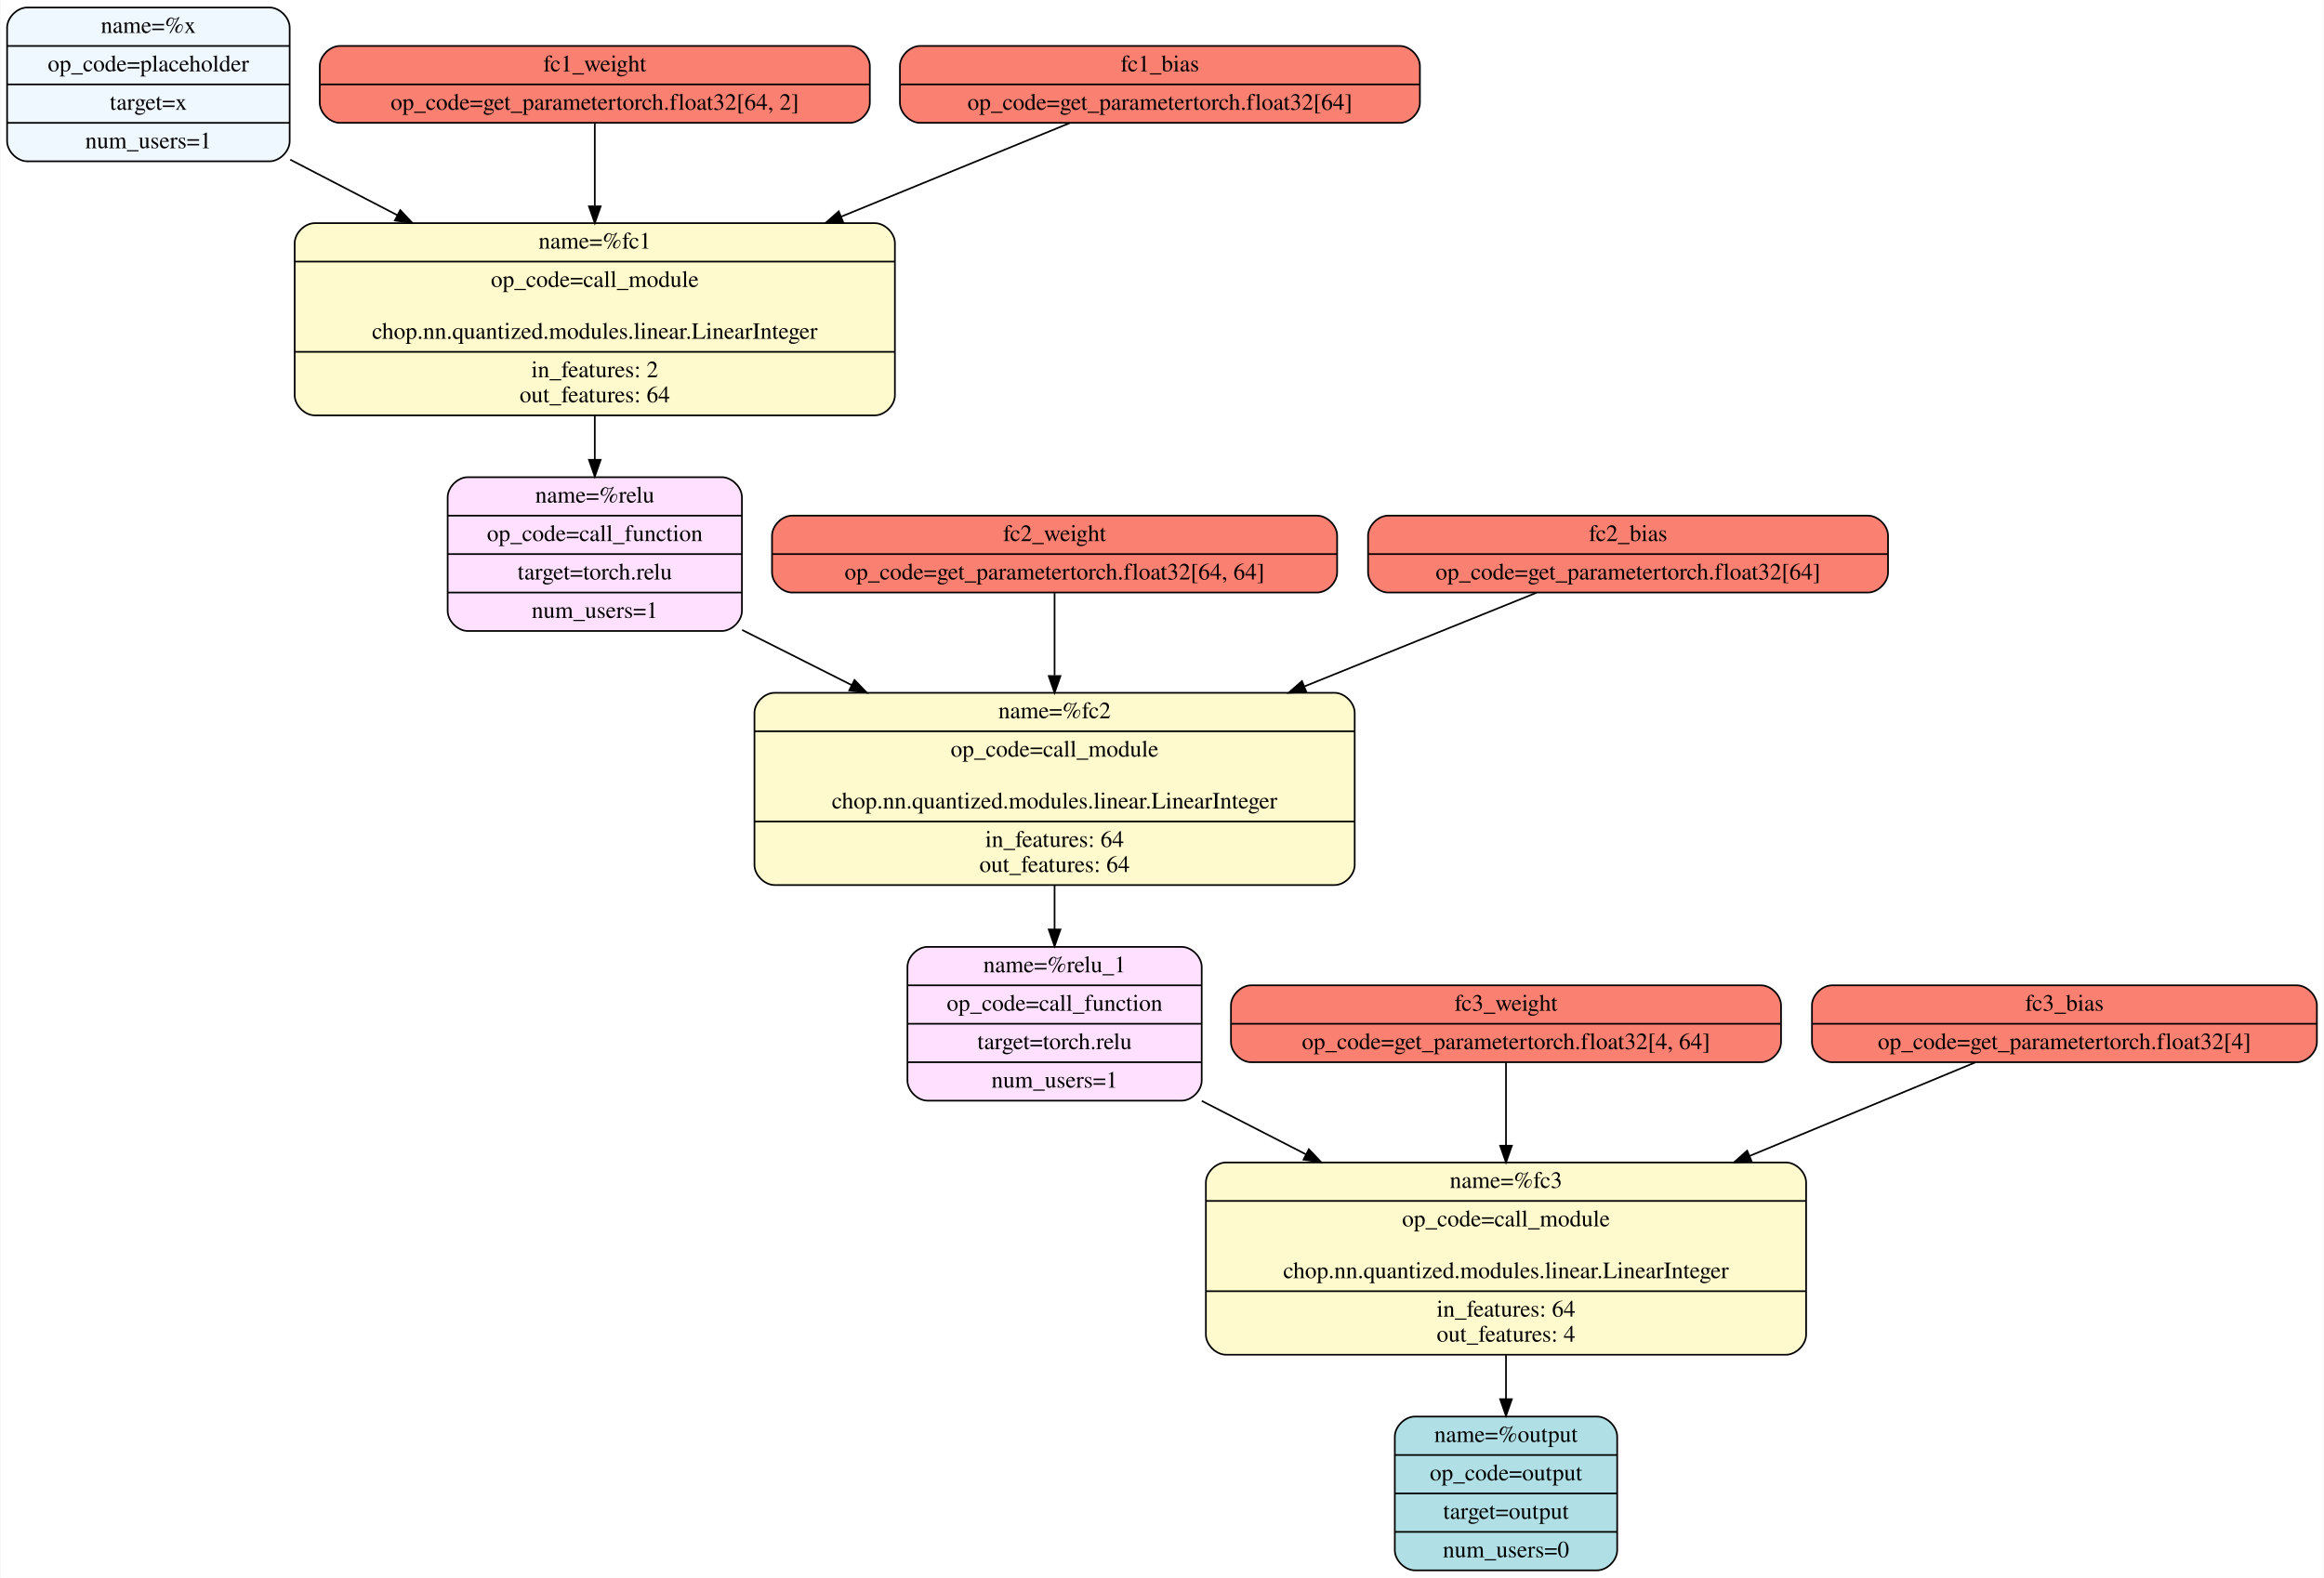
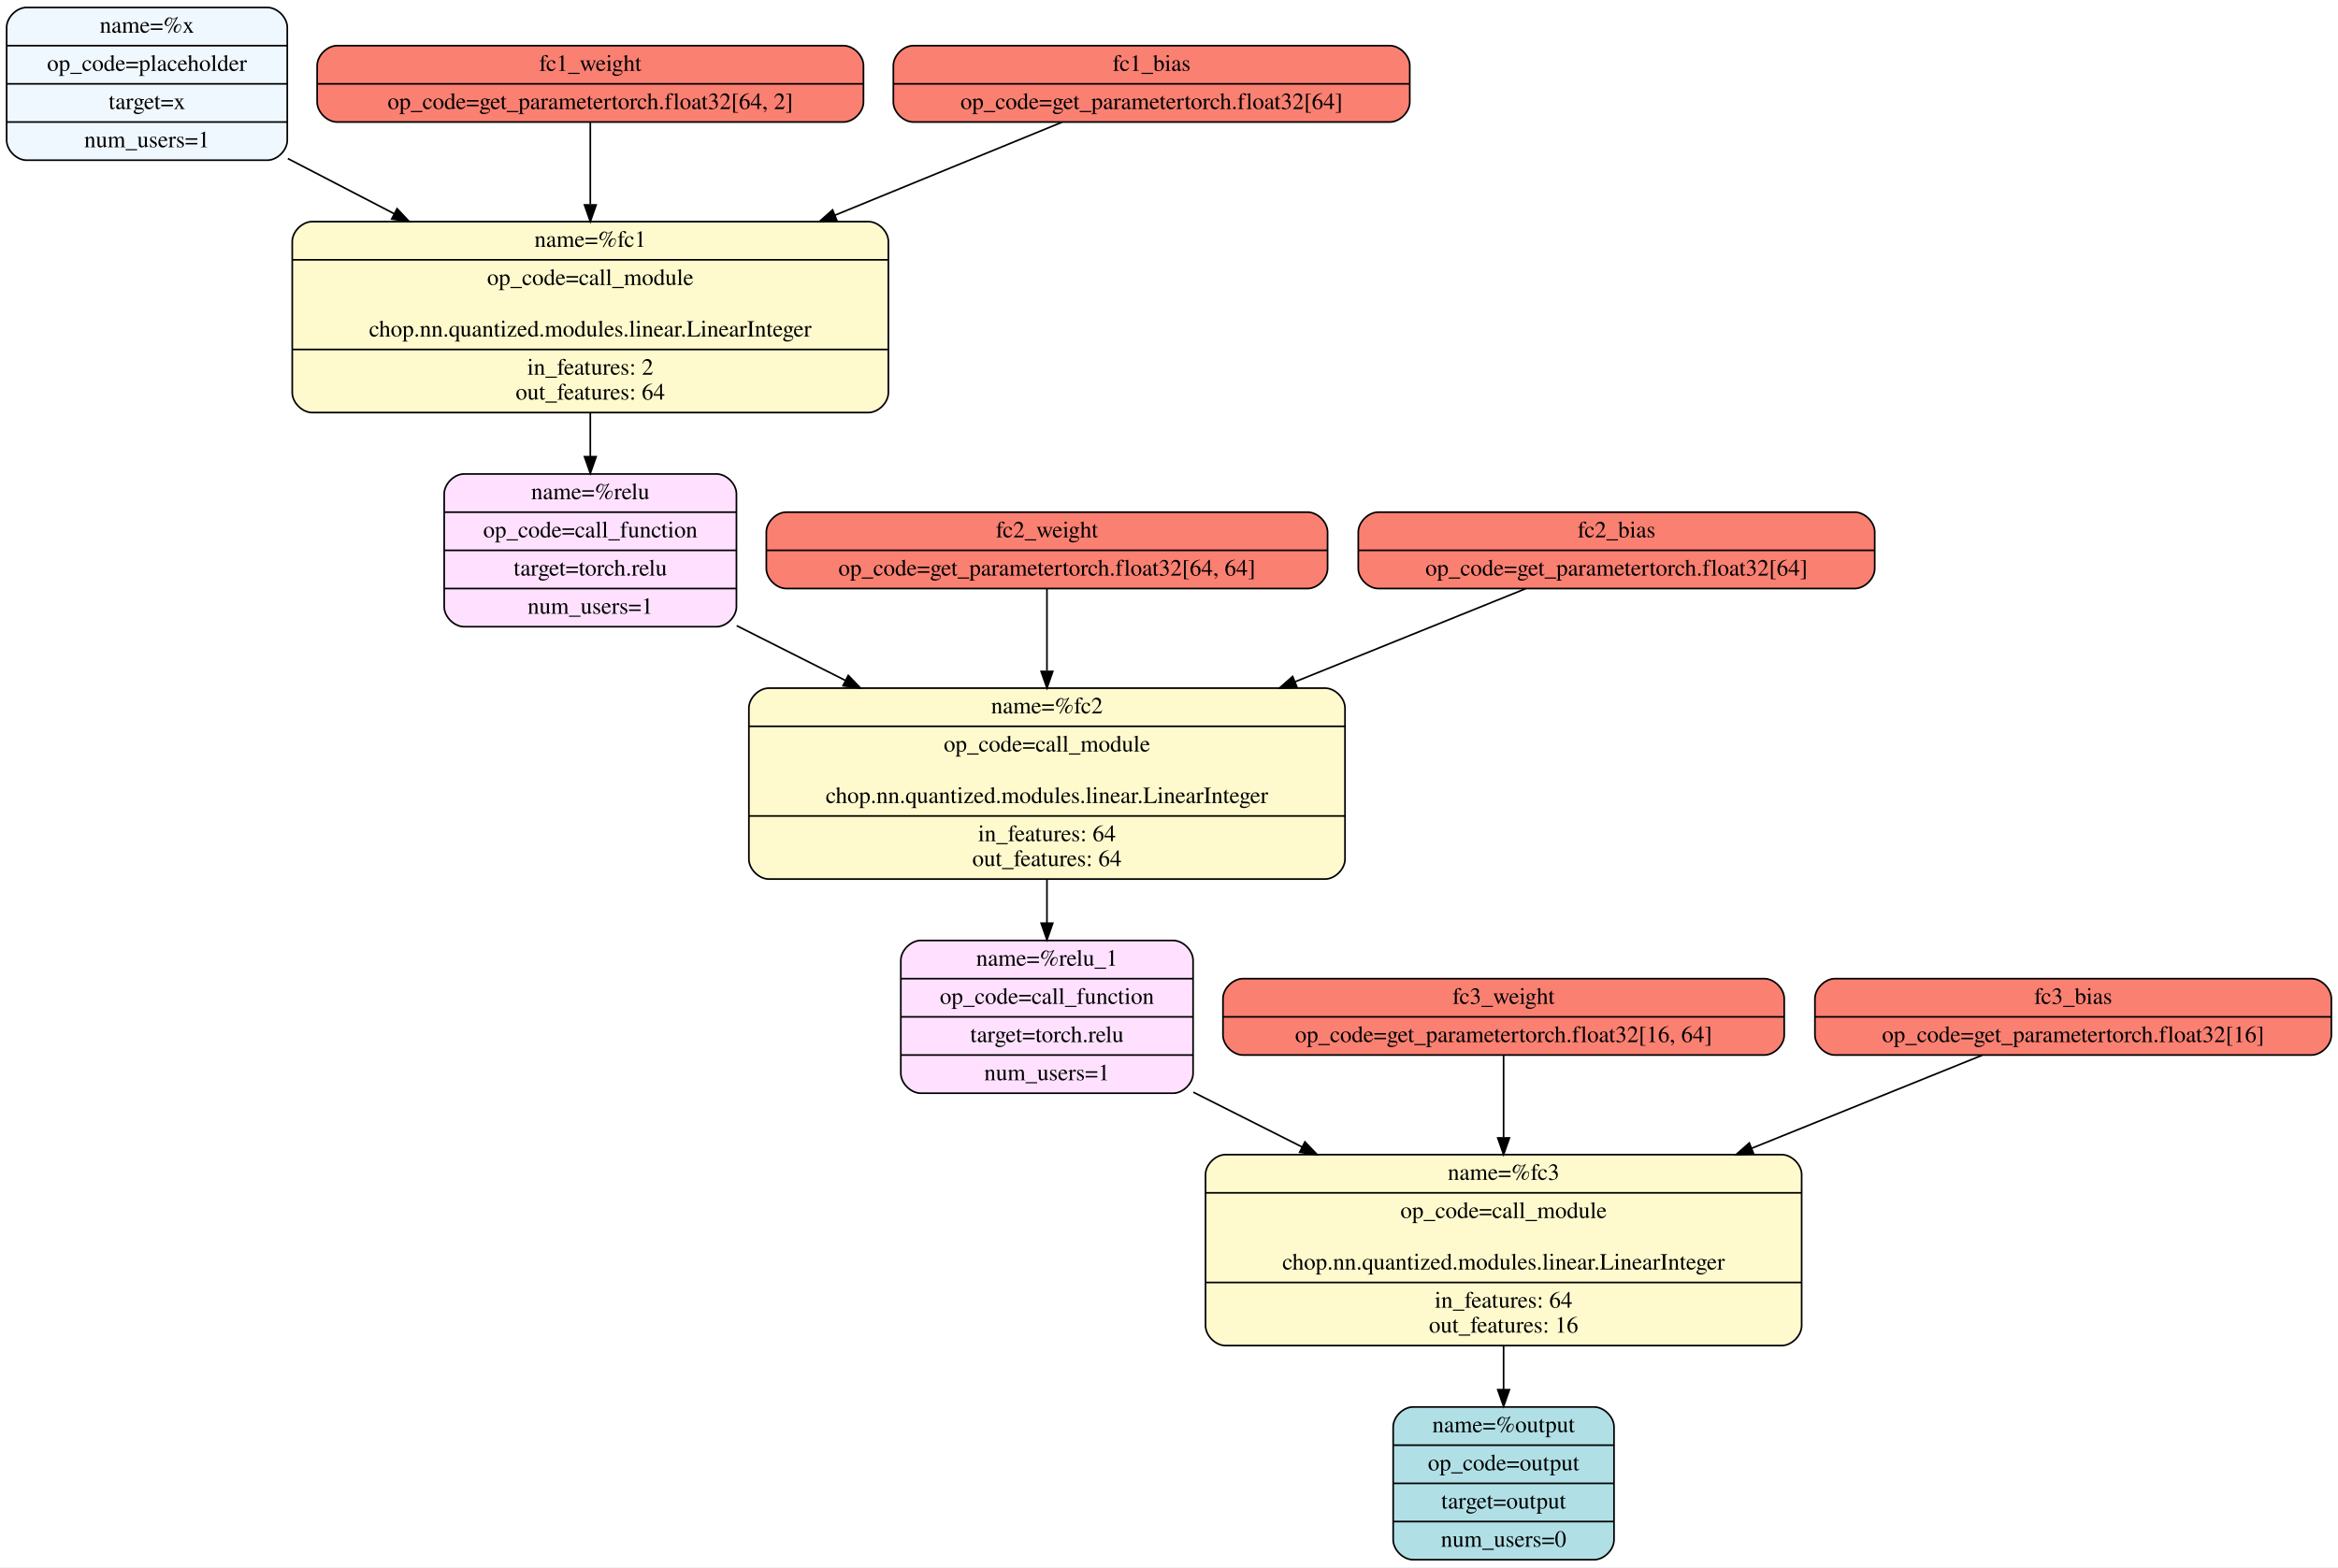
- <svg xmlns="http://www.w3.org/2000/svg" width="1390pt" height="944pt" viewBox="0.00 0.00 1389.50 944.00">
+ <svg xmlns="http://www.w3.org/2000/svg" width="1408pt" height="944pt" viewBox="0.00 0.00 1408.00 944.00">
  <g id="graph0" class="graph" transform="scale(1 1) rotate(0) translate(4 940)">
-     <polygon fill="white" stroke="transparent" points="-4,4 -4,-940 1385.5,-940 1385.5,4 -4,4" />
+     <polygon fill="white" stroke="transparent" points="-4,4 -4,-940 1404,-940 1404,4 -4,4" />
    <g id="node1" class="node">
      <path fill="AliceBlue" stroke="black" d="M12,-843.5C12,-843.5 157,-843.5 157,-843.5 163,-843.5 169,-849.5 169,-855.5 169,-855.5 169,-923.5 169,-923.5 169,-929.5 163,-935.5 157,-935.5 157,-935.5 12,-935.5 12,-935.5 6,-935.5 0,-929.5 0,-923.5 0,-923.5 0,-855.5 0,-855.5 0,-849.5 6,-843.5 12,-843.5" />
      <text text-anchor="middle" x="84.5" y="-920.3" font-family="Times,serif" font-size="14.00" fill="#000000">name=%x</text>
      <polyline fill="none" stroke="black" points="0,-912.5 169,-912.5 " />
      <text text-anchor="middle" x="84.5" y="-897.3" font-family="Times,serif" font-size="14.00" fill="#000000">op_code=placeholder</text>
      <polyline fill="none" stroke="black" points="0,-889.5 169,-889.5 " />
      <text text-anchor="middle" x="84.5" y="-874.3" font-family="Times,serif" font-size="14.00" fill="#000000">target=x</text>
      <polyline fill="none" stroke="black" points="0,-866.5 169,-866.5 " />
      <text text-anchor="middle" x="84.5" y="-851.3" font-family="Times,serif" font-size="14.00" fill="#000000">num_users=1</text>
    </g>
    <g id="node2" class="node">
      <path fill="#fffacd" stroke="black" d="M184,-691.5C184,-691.5 519,-691.5 519,-691.5 525,-691.5 531,-697.5 531,-703.5 531,-703.5 531,-794.5 531,-794.5 531,-800.5 525,-806.5 519,-806.5 519,-806.5 184,-806.5 184,-806.5 178,-806.5 172,-800.5 172,-794.5 172,-794.5 172,-703.5 172,-703.5 172,-697.5 178,-691.5 184,-691.5" />
      <text text-anchor="middle" x="351.5" y="-791.3" font-family="Times,serif" font-size="14.00" fill="#000000">name=%fc1</text>
      <polyline fill="none" stroke="black" points="172,-783.5 531,-783.5 " />
      <text text-anchor="middle" x="351.5" y="-768.3" font-family="Times,serif" font-size="14.00" fill="#000000">op_code=call_module</text>
      <text text-anchor="middle" x="351.5" y="-737.3" font-family="Times,serif" font-size="14.00" fill="#000000">chop.nn.quantized.modules.linear.LinearInteger</text>
      <polyline fill="none" stroke="black" points="172,-729.5 531,-729.5 " />
      <text text-anchor="middle" x="351.5" y="-714.3" font-family="Times,serif" font-size="14.00" fill="#000000">in_features: 2</text>
      <text text-anchor="middle" x="351.5" y="-699.3" font-family="Times,serif" font-size="14.00" fill="#000000">out_features: 64</text>
    </g>
    <g id="edge7" class="edge">
      <path fill="none" stroke="black" d="M169.35,-844.49C189.75,-833.91 211.9,-822.41 233.51,-811.21" />
      <polygon fill="black" stroke="black" points="235.14,-814.3 242.4,-806.59 231.91,-808.09 235.14,-814.3" />
    </g>
    <g id="node5" class="node">
      <path fill="#ffe1ff" stroke="black" d="M275.5,-562.5C275.5,-562.5 427.5,-562.5 427.5,-562.5 433.5,-562.5 439.5,-568.5 439.5,-574.5 439.5,-574.5 439.5,-642.5 439.5,-642.5 439.5,-648.5 433.5,-654.5 427.5,-654.5 427.5,-654.5 275.5,-654.5 275.5,-654.5 269.5,-654.5 263.5,-648.5 263.5,-642.5 263.5,-642.5 263.5,-574.5 263.5,-574.5 263.5,-568.5 269.5,-562.5 275.5,-562.5" />
      <text text-anchor="middle" x="351.5" y="-639.3" font-family="Times,serif" font-size="14.00" fill="#000000">name=%relu</text>
      <polyline fill="none" stroke="black" points="263.5,-631.5 439.5,-631.5 " />
      <text text-anchor="middle" x="351.5" y="-616.3" font-family="Times,serif" font-size="14.00" fill="#000000">op_code=call_function</text>
      <polyline fill="none" stroke="black" points="263.5,-608.5 439.5,-608.5 " />
      <text text-anchor="middle" x="351.5" y="-593.3" font-family="Times,serif" font-size="14.00" fill="#000000">target=torch.relu</text>
      <polyline fill="none" stroke="black" points="263.5,-585.5 439.5,-585.5 " />
      <text text-anchor="middle" x="351.5" y="-570.3" font-family="Times,serif" font-size="14.00" fill="#000000">num_users=1</text>
    </g>
    <g id="edge8" class="edge">
      <path fill="none" stroke="black" d="M351.5,-691.27C351.5,-682.57 351.5,-673.6 351.5,-664.93" />
      <polygon fill="black" stroke="black" points="355,-664.92 351.5,-654.92 348,-664.92 355,-664.92" />
    </g>
    <g id="node3" class="node">
      <path fill="Salmon" stroke="black" d="M199,-866.5C199,-866.5 504,-866.5 504,-866.5 510,-866.5 516,-872.5 516,-878.5 516,-878.5 516,-900.5 516,-900.5 516,-906.5 510,-912.5 504,-912.5 504,-912.5 199,-912.5 199,-912.5 193,-912.5 187,-906.5 187,-900.5 187,-900.5 187,-878.5 187,-878.5 187,-872.5 193,-866.5 199,-866.5" />
      <text text-anchor="middle" x="351.5" y="-897.3" font-family="Times,serif" font-size="14.00" fill="#000000">fc1_weight</text>
      <polyline fill="none" stroke="black" points="187,-889.5 516,-889.5 " />
      <text text-anchor="middle" x="351.5" y="-874.3" font-family="Times,serif" font-size="14.00" fill="#000000">op_code=get_parametertorch.float32[64, 2]</text>
    </g>
    <g id="edge1" class="edge">
      <path fill="none" stroke="black" d="M351.5,-866.25C351.5,-852.76 351.5,-834.77 351.5,-816.98" />
      <polygon fill="black" stroke="black" points="355,-816.56 351.5,-806.56 348,-816.56 355,-816.56" />
    </g>
    <g id="node4" class="node">
      <path fill="Salmon" stroke="black" d="M546,-866.5C546,-866.5 833,-866.5 833,-866.5 839,-866.5 845,-872.5 845,-878.5 845,-878.5 845,-900.5 845,-900.5 845,-906.5 839,-912.5 833,-912.5 833,-912.5 546,-912.5 546,-912.5 540,-912.5 534,-906.5 534,-900.5 534,-900.5 534,-878.5 534,-878.5 534,-872.5 540,-866.5 546,-866.5" />
      <text text-anchor="middle" x="689.5" y="-897.3" font-family="Times,serif" font-size="14.00" fill="#000000">fc1_bias</text>
      <polyline fill="none" stroke="black" points="534,-889.5 845,-889.5 " />
      <text text-anchor="middle" x="689.5" y="-874.3" font-family="Times,serif" font-size="14.00" fill="#000000">op_code=get_parametertorch.float32[64]</text>
    </g>
    <g id="edge2" class="edge">
      <path fill="none" stroke="black" d="M635.57,-866.4C598.54,-851.23 547.47,-830.3 498.83,-810.37" />
      <polygon fill="black" stroke="black" points="500.04,-807.08 489.46,-806.53 497.39,-813.56 500.04,-807.08" />
    </g>
    <g id="node6" class="node">
      <path fill="#fffacd" stroke="black" d="M459,-410.5C459,-410.5 794,-410.5 794,-410.5 800,-410.5 806,-416.5 806,-422.5 806,-422.5 806,-513.5 806,-513.5 806,-519.5 800,-525.5 794,-525.5 794,-525.5 459,-525.5 459,-525.5 453,-525.5 447,-519.5 447,-513.5 447,-513.5 447,-422.5 447,-422.5 447,-416.5 453,-410.5 459,-410.5" />
      <text text-anchor="middle" x="626.5" y="-510.3" font-family="Times,serif" font-size="14.00" fill="#000000">name=%fc2</text>
      <polyline fill="none" stroke="black" points="447,-502.5 806,-502.5 " />
      <text text-anchor="middle" x="626.5" y="-487.3" font-family="Times,serif" font-size="14.00" fill="#000000">op_code=call_module</text>
      <text text-anchor="middle" x="626.5" y="-456.3" font-family="Times,serif" font-size="14.00" fill="#000000">chop.nn.quantized.modules.linear.LinearInteger</text>
      <polyline fill="none" stroke="black" points="447,-448.5 806,-448.5 " />
      <text text-anchor="middle" x="626.5" y="-433.3" font-family="Times,serif" font-size="14.00" fill="#000000">in_features: 64</text>
      <text text-anchor="middle" x="626.5" y="-418.3" font-family="Times,serif" font-size="14.00" fill="#000000">out_features: 64</text>
    </g>
    <g id="edge9" class="edge">
      <path fill="none" stroke="black" d="M439.65,-563.11C460.5,-552.61 483.09,-541.23 505.13,-530.13" />
      <polygon fill="black" stroke="black" points="506.84,-533.18 514.2,-525.56 503.69,-526.93 506.84,-533.18" />
    </g>
    <g id="node9" class="node">
      <path fill="#ffe1ff" stroke="black" d="M550.5,-281.5C550.5,-281.5 702.5,-281.5 702.5,-281.5 708.5,-281.5 714.5,-287.5 714.5,-293.5 714.5,-293.5 714.5,-361.5 714.5,-361.5 714.5,-367.5 708.5,-373.5 702.5,-373.5 702.5,-373.5 550.5,-373.5 550.5,-373.5 544.5,-373.5 538.5,-367.5 538.5,-361.5 538.5,-361.5 538.5,-293.5 538.5,-293.5 538.5,-287.5 544.5,-281.5 550.5,-281.5" />
      <text text-anchor="middle" x="626.5" y="-358.3" font-family="Times,serif" font-size="14.00" fill="#000000">name=%relu_1</text>
      <polyline fill="none" stroke="black" points="538.5,-350.5 714.5,-350.5 " />
      <text text-anchor="middle" x="626.5" y="-335.3" font-family="Times,serif" font-size="14.00" fill="#000000">op_code=call_function</text>
      <polyline fill="none" stroke="black" points="538.5,-327.5 714.5,-327.5 " />
      <text text-anchor="middle" x="626.5" y="-312.3" font-family="Times,serif" font-size="14.00" fill="#000000">target=torch.relu</text>
      <polyline fill="none" stroke="black" points="538.5,-304.5 714.5,-304.5 " />
      <text text-anchor="middle" x="626.5" y="-289.3" font-family="Times,serif" font-size="14.00" fill="#000000">num_users=1</text>
    </g>
    <g id="edge10" class="edge">
      <path fill="none" stroke="black" d="M626.5,-410.27C626.5,-401.57 626.5,-392.6 626.5,-383.93" />
      <polygon fill="black" stroke="black" points="630,-383.92 626.5,-373.92 623,-383.92 630,-383.92" />
    </g>
    <g id="node7" class="node">
      <path fill="Salmon" stroke="black" d="M469.5,-585.5C469.5,-585.5 783.5,-585.5 783.5,-585.5 789.5,-585.5 795.5,-591.5 795.5,-597.5 795.5,-597.5 795.5,-619.5 795.5,-619.5 795.5,-625.5 789.5,-631.5 783.5,-631.5 783.5,-631.5 469.5,-631.5 469.5,-631.5 463.5,-631.5 457.5,-625.5 457.5,-619.5 457.5,-619.5 457.5,-597.5 457.5,-597.5 457.5,-591.5 463.5,-585.5 469.5,-585.5" />
      <text text-anchor="middle" x="626.5" y="-616.3" font-family="Times,serif" font-size="14.00" fill="#000000">fc2_weight</text>
      <polyline fill="none" stroke="black" points="457.5,-608.5 795.5,-608.5 " />
      <text text-anchor="middle" x="626.5" y="-593.3" font-family="Times,serif" font-size="14.00" fill="#000000">op_code=get_parametertorch.float32[64, 64]</text>
    </g>
    <g id="edge3" class="edge">
      <path fill="none" stroke="black" d="M626.5,-585.25C626.5,-571.76 626.5,-553.77 626.5,-535.98" />
      <polygon fill="black" stroke="black" points="630,-535.56 626.5,-525.56 623,-535.56 630,-535.56" />
    </g>
    <g id="node8" class="node">
      <path fill="Salmon" stroke="black" d="M826,-585.5C826,-585.5 1113,-585.5 1113,-585.5 1119,-585.5 1125,-591.5 1125,-597.5 1125,-597.5 1125,-619.5 1125,-619.5 1125,-625.5 1119,-631.5 1113,-631.5 1113,-631.5 826,-631.5 826,-631.5 820,-631.5 814,-625.5 814,-619.5 814,-619.5 814,-597.5 814,-597.5 814,-591.5 820,-585.5 826,-585.5" />
      <text text-anchor="middle" x="969.5" y="-616.3" font-family="Times,serif" font-size="14.00" fill="#000000">fc2_bias</text>
      <polyline fill="none" stroke="black" points="814,-608.5 1125,-608.5 " />
      <text text-anchor="middle" x="969.5" y="-593.3" font-family="Times,serif" font-size="14.00" fill="#000000">op_code=get_parametertorch.float32[64]</text>
    </g>
    <g id="edge4" class="edge">
      <path fill="none" stroke="black" d="M914.77,-585.4C877.19,-570.23 825.36,-549.3 776.01,-529.37" />
      <polygon fill="black" stroke="black" points="777.08,-526.03 766.5,-525.53 774.46,-532.52 777.08,-526.03" />
    </g>
    <g id="node10" class="node">
-       <path fill="#fffacd" stroke="black" d="M729,-129.5C729,-129.5 1064,-129.5 1064,-129.5 1070,-129.5 1076,-135.5 1076,-141.5 1076,-141.5 1076,-232.5 1076,-232.5 1076,-238.5 1070,-244.5 1064,-244.5 1064,-244.5 729,-244.5 729,-244.5 723,-244.5 717,-238.5 717,-232.5 717,-232.5 717,-141.5 717,-141.5 717,-135.5 723,-129.5 729,-129.5" />
-       <text text-anchor="middle" x="896.5" y="-229.3" font-family="Times,serif" font-size="14.00" fill="#000000">name=%fc3</text>
-       <polyline fill="none" stroke="black" points="717,-221.5 1076,-221.5 " />
-       <text text-anchor="middle" x="896.5" y="-206.3" font-family="Times,serif" font-size="14.00" fill="#000000">op_code=call_module</text>
-       <text text-anchor="middle" x="896.5" y="-175.3" font-family="Times,serif" font-size="14.00" fill="#000000">chop.nn.quantized.modules.linear.LinearInteger</text>
-       <polyline fill="none" stroke="black" points="717,-167.5 1076,-167.5 " />
-       <text text-anchor="middle" x="896.5" y="-152.3" font-family="Times,serif" font-size="14.00" fill="#000000">in_features: 64</text>
-       <text text-anchor="middle" x="896.5" y="-137.3" font-family="Times,serif" font-size="14.00" fill="#000000">out_features: 4</text>
+       <path fill="#fffacd" stroke="black" d="M734,-129.5C734,-129.5 1069,-129.5 1069,-129.5 1075,-129.5 1081,-135.5 1081,-141.5 1081,-141.5 1081,-232.5 1081,-232.5 1081,-238.5 1075,-244.5 1069,-244.5 1069,-244.5 734,-244.5 734,-244.5 728,-244.5 722,-238.5 722,-232.5 722,-232.5 722,-141.5 722,-141.5 722,-135.5 728,-129.5 734,-129.5" />
+       <text text-anchor="middle" x="901.5" y="-229.3" font-family="Times,serif" font-size="14.00" fill="#000000">name=%fc3</text>
+       <polyline fill="none" stroke="black" points="722,-221.5 1081,-221.5 " />
+       <text text-anchor="middle" x="901.5" y="-206.3" font-family="Times,serif" font-size="14.00" fill="#000000">op_code=call_module</text>
+       <text text-anchor="middle" x="901.5" y="-175.3" font-family="Times,serif" font-size="14.00" fill="#000000">chop.nn.quantized.modules.linear.LinearInteger</text>
+       <polyline fill="none" stroke="black" points="722,-167.5 1081,-167.5 " />
+       <text text-anchor="middle" x="901.5" y="-152.3" font-family="Times,serif" font-size="14.00" fill="#000000">in_features: 64</text>
+       <text text-anchor="middle" x="901.5" y="-137.3" font-family="Times,serif" font-size="14.00" fill="#000000">out_features: 16</text>
    </g>
    <g id="edge11" class="edge">
-       <path fill="none" stroke="black" d="M714.53,-281.34C734.46,-271.12 755.95,-260.1 776.94,-249.33" />
-       <polygon fill="black" stroke="black" points="778.59,-252.42 785.89,-244.74 775.4,-246.19 778.59,-252.42" />
+       <path fill="none" stroke="black" d="M714.65,-282.11C735.5,-271.61 758.09,-260.23 780.13,-249.13" />
+       <polygon fill="black" stroke="black" points="781.84,-252.18 789.2,-244.56 778.69,-245.93 781.84,-252.18" />
    </g>
    <g id="node13" class="node">
-       <path fill="PowderBlue" stroke="black" d="M842,-0.5C842,-0.5 951,-0.5 951,-0.5 957,-0.5 963,-6.5 963,-12.5 963,-12.5 963,-80.5 963,-80.5 963,-86.5 957,-92.5 951,-92.5 951,-92.5 842,-92.5 842,-92.5 836,-92.5 830,-86.5 830,-80.5 830,-80.5 830,-12.5 830,-12.5 830,-6.5 836,-0.5 842,-0.5" />
-       <text text-anchor="middle" x="896.5" y="-77.3" font-family="Times,serif" font-size="14.00" fill="#000000">name=%output</text>
-       <polyline fill="none" stroke="black" points="830,-69.5 963,-69.5 " />
-       <text text-anchor="middle" x="896.5" y="-54.3" font-family="Times,serif" font-size="14.00" fill="#000000">op_code=output</text>
-       <polyline fill="none" stroke="black" points="830,-46.5 963,-46.5 " />
-       <text text-anchor="middle" x="896.5" y="-31.3" font-family="Times,serif" font-size="14.00" fill="#000000">target=output</text>
-       <polyline fill="none" stroke="black" points="830,-23.5 963,-23.5 " />
-       <text text-anchor="middle" x="896.5" y="-8.3" font-family="Times,serif" font-size="14.00" fill="#000000">num_users=0</text>
+       <path fill="PowderBlue" stroke="black" d="M847,-0.5C847,-0.5 956,-0.5 956,-0.5 962,-0.5 968,-6.5 968,-12.5 968,-12.5 968,-80.5 968,-80.5 968,-86.5 962,-92.5 956,-92.5 956,-92.5 847,-92.5 847,-92.5 841,-92.5 835,-86.5 835,-80.5 835,-80.5 835,-12.5 835,-12.5 835,-6.5 841,-0.5 847,-0.5" />
+       <text text-anchor="middle" x="901.5" y="-77.3" font-family="Times,serif" font-size="14.00" fill="#000000">name=%output</text>
+       <polyline fill="none" stroke="black" points="835,-69.5 968,-69.5 " />
+       <text text-anchor="middle" x="901.5" y="-54.3" font-family="Times,serif" font-size="14.00" fill="#000000">op_code=output</text>
+       <polyline fill="none" stroke="black" points="835,-46.5 968,-46.5 " />
+       <text text-anchor="middle" x="901.5" y="-31.3" font-family="Times,serif" font-size="14.00" fill="#000000">target=output</text>
+       <polyline fill="none" stroke="black" points="835,-23.5 968,-23.5 " />
+       <text text-anchor="middle" x="901.5" y="-8.3" font-family="Times,serif" font-size="14.00" fill="#000000">num_users=0</text>
    </g>
    <g id="edge12" class="edge">
-       <path fill="none" stroke="black" d="M896.5,-129.27C896.5,-120.57 896.5,-111.6 896.5,-102.93" />
-       <polygon fill="black" stroke="black" points="900,-102.92 896.5,-92.92 893,-102.92 900,-102.92" />
+       <path fill="none" stroke="black" d="M901.5,-129.27C901.5,-120.57 901.5,-111.6 901.5,-102.93" />
+       <polygon fill="black" stroke="black" points="905,-102.92 901.5,-92.92 898,-102.92 905,-102.92" />
    </g>
    <g id="node11" class="node">
-       <path fill="Salmon" stroke="black" d="M744,-304.5C744,-304.5 1049,-304.5 1049,-304.5 1055,-304.5 1061,-310.5 1061,-316.5 1061,-316.5 1061,-338.5 1061,-338.5 1061,-344.5 1055,-350.5 1049,-350.5 1049,-350.5 744,-350.5 744,-350.5 738,-350.5 732,-344.5 732,-338.5 732,-338.5 732,-316.5 732,-316.5 732,-310.5 738,-304.5 744,-304.5" />
-       <text text-anchor="middle" x="896.5" y="-335.3" font-family="Times,serif" font-size="14.00" fill="#000000">fc3_weight</text>
-       <polyline fill="none" stroke="black" points="732,-327.5 1061,-327.5 " />
-       <text text-anchor="middle" x="896.5" y="-312.3" font-family="Times,serif" font-size="14.00" fill="#000000">op_code=get_parametertorch.float32[4, 64]</text>
+       <path fill="Salmon" stroke="black" d="M744.5,-304.5C744.5,-304.5 1058.5,-304.5 1058.5,-304.5 1064.5,-304.5 1070.5,-310.5 1070.5,-316.5 1070.5,-316.5 1070.5,-338.5 1070.5,-338.5 1070.5,-344.5 1064.5,-350.5 1058.5,-350.5 1058.5,-350.5 744.5,-350.5 744.5,-350.5 738.5,-350.5 732.5,-344.5 732.5,-338.5 732.5,-338.5 732.5,-316.5 732.5,-316.5 732.5,-310.5 738.5,-304.5 744.5,-304.5" />
+       <text text-anchor="middle" x="901.5" y="-335.3" font-family="Times,serif" font-size="14.00" fill="#000000">fc3_weight</text>
+       <polyline fill="none" stroke="black" points="732.5,-327.5 1070.5,-327.5 " />
+       <text text-anchor="middle" x="901.5" y="-312.3" font-family="Times,serif" font-size="14.00" fill="#000000">op_code=get_parametertorch.float32[16, 64]</text>
    </g>
    <g id="edge5" class="edge">
-       <path fill="none" stroke="black" d="M896.5,-304.25C896.5,-290.76 896.5,-272.77 896.5,-254.98" />
-       <polygon fill="black" stroke="black" points="900,-254.56 896.5,-244.56 893,-254.56 900,-254.56" />
+       <path fill="none" stroke="black" d="M901.5,-304.25C901.5,-290.76 901.5,-272.77 901.5,-254.98" />
+       <polygon fill="black" stroke="black" points="905,-254.56 901.5,-244.56 898,-254.56 905,-254.56" />
    </g>
    <g id="node12" class="node">
-       <path fill="Salmon" stroke="black" d="M1091.5,-304.5C1091.5,-304.5 1369.5,-304.5 1369.5,-304.5 1375.5,-304.5 1381.5,-310.5 1381.5,-316.5 1381.5,-316.5 1381.5,-338.5 1381.5,-338.5 1381.5,-344.5 1375.5,-350.5 1369.5,-350.5 1369.5,-350.5 1091.5,-350.5 1091.5,-350.5 1085.5,-350.5 1079.5,-344.5 1079.5,-338.5 1079.5,-338.5 1079.5,-316.5 1079.5,-316.5 1079.5,-310.5 1085.5,-304.5 1091.5,-304.5" />
-       <text text-anchor="middle" x="1230.5" y="-335.3" font-family="Times,serif" font-size="14.00" fill="#000000">fc3_bias</text>
-       <polyline fill="none" stroke="black" points="1079.5,-327.5 1381.5,-327.5 " />
-       <text text-anchor="middle" x="1230.5" y="-312.3" font-family="Times,serif" font-size="14.00" fill="#000000">op_code=get_parametertorch.float32[4]</text>
+       <path fill="Salmon" stroke="black" d="M1101,-304.5C1101,-304.5 1388,-304.5 1388,-304.5 1394,-304.5 1400,-310.5 1400,-316.5 1400,-316.5 1400,-338.5 1400,-338.5 1400,-344.5 1394,-350.5 1388,-350.5 1388,-350.5 1101,-350.5 1101,-350.5 1095,-350.5 1089,-344.5 1089,-338.5 1089,-338.5 1089,-316.5 1089,-316.5 1089,-310.5 1095,-304.5 1101,-304.5" />
+       <text text-anchor="middle" x="1244.5" y="-335.3" font-family="Times,serif" font-size="14.00" fill="#000000">fc3_bias</text>
+       <polyline fill="none" stroke="black" points="1089,-327.5 1400,-327.5 " />
+       <text text-anchor="middle" x="1244.5" y="-312.3" font-family="Times,serif" font-size="14.00" fill="#000000">op_code=get_parametertorch.float32[16]</text>
    </g>
    <g id="edge6" class="edge">
-       <path fill="none" stroke="black" d="M1177.21,-304.4C1140.61,-289.23 1090.15,-268.3 1042.09,-248.37" />
-       <polygon fill="black" stroke="black" points="1043.41,-245.13 1032.83,-244.53 1040.72,-251.59 1043.41,-245.13" />
+       <path fill="none" stroke="black" d="M1189.77,-304.4C1152.19,-289.23 1100.36,-268.3 1051.01,-248.37" />
+       <polygon fill="black" stroke="black" points="1052.08,-245.03 1041.5,-244.53 1049.46,-251.52 1052.08,-245.03" />
    </g>
  </g>
</svg>
